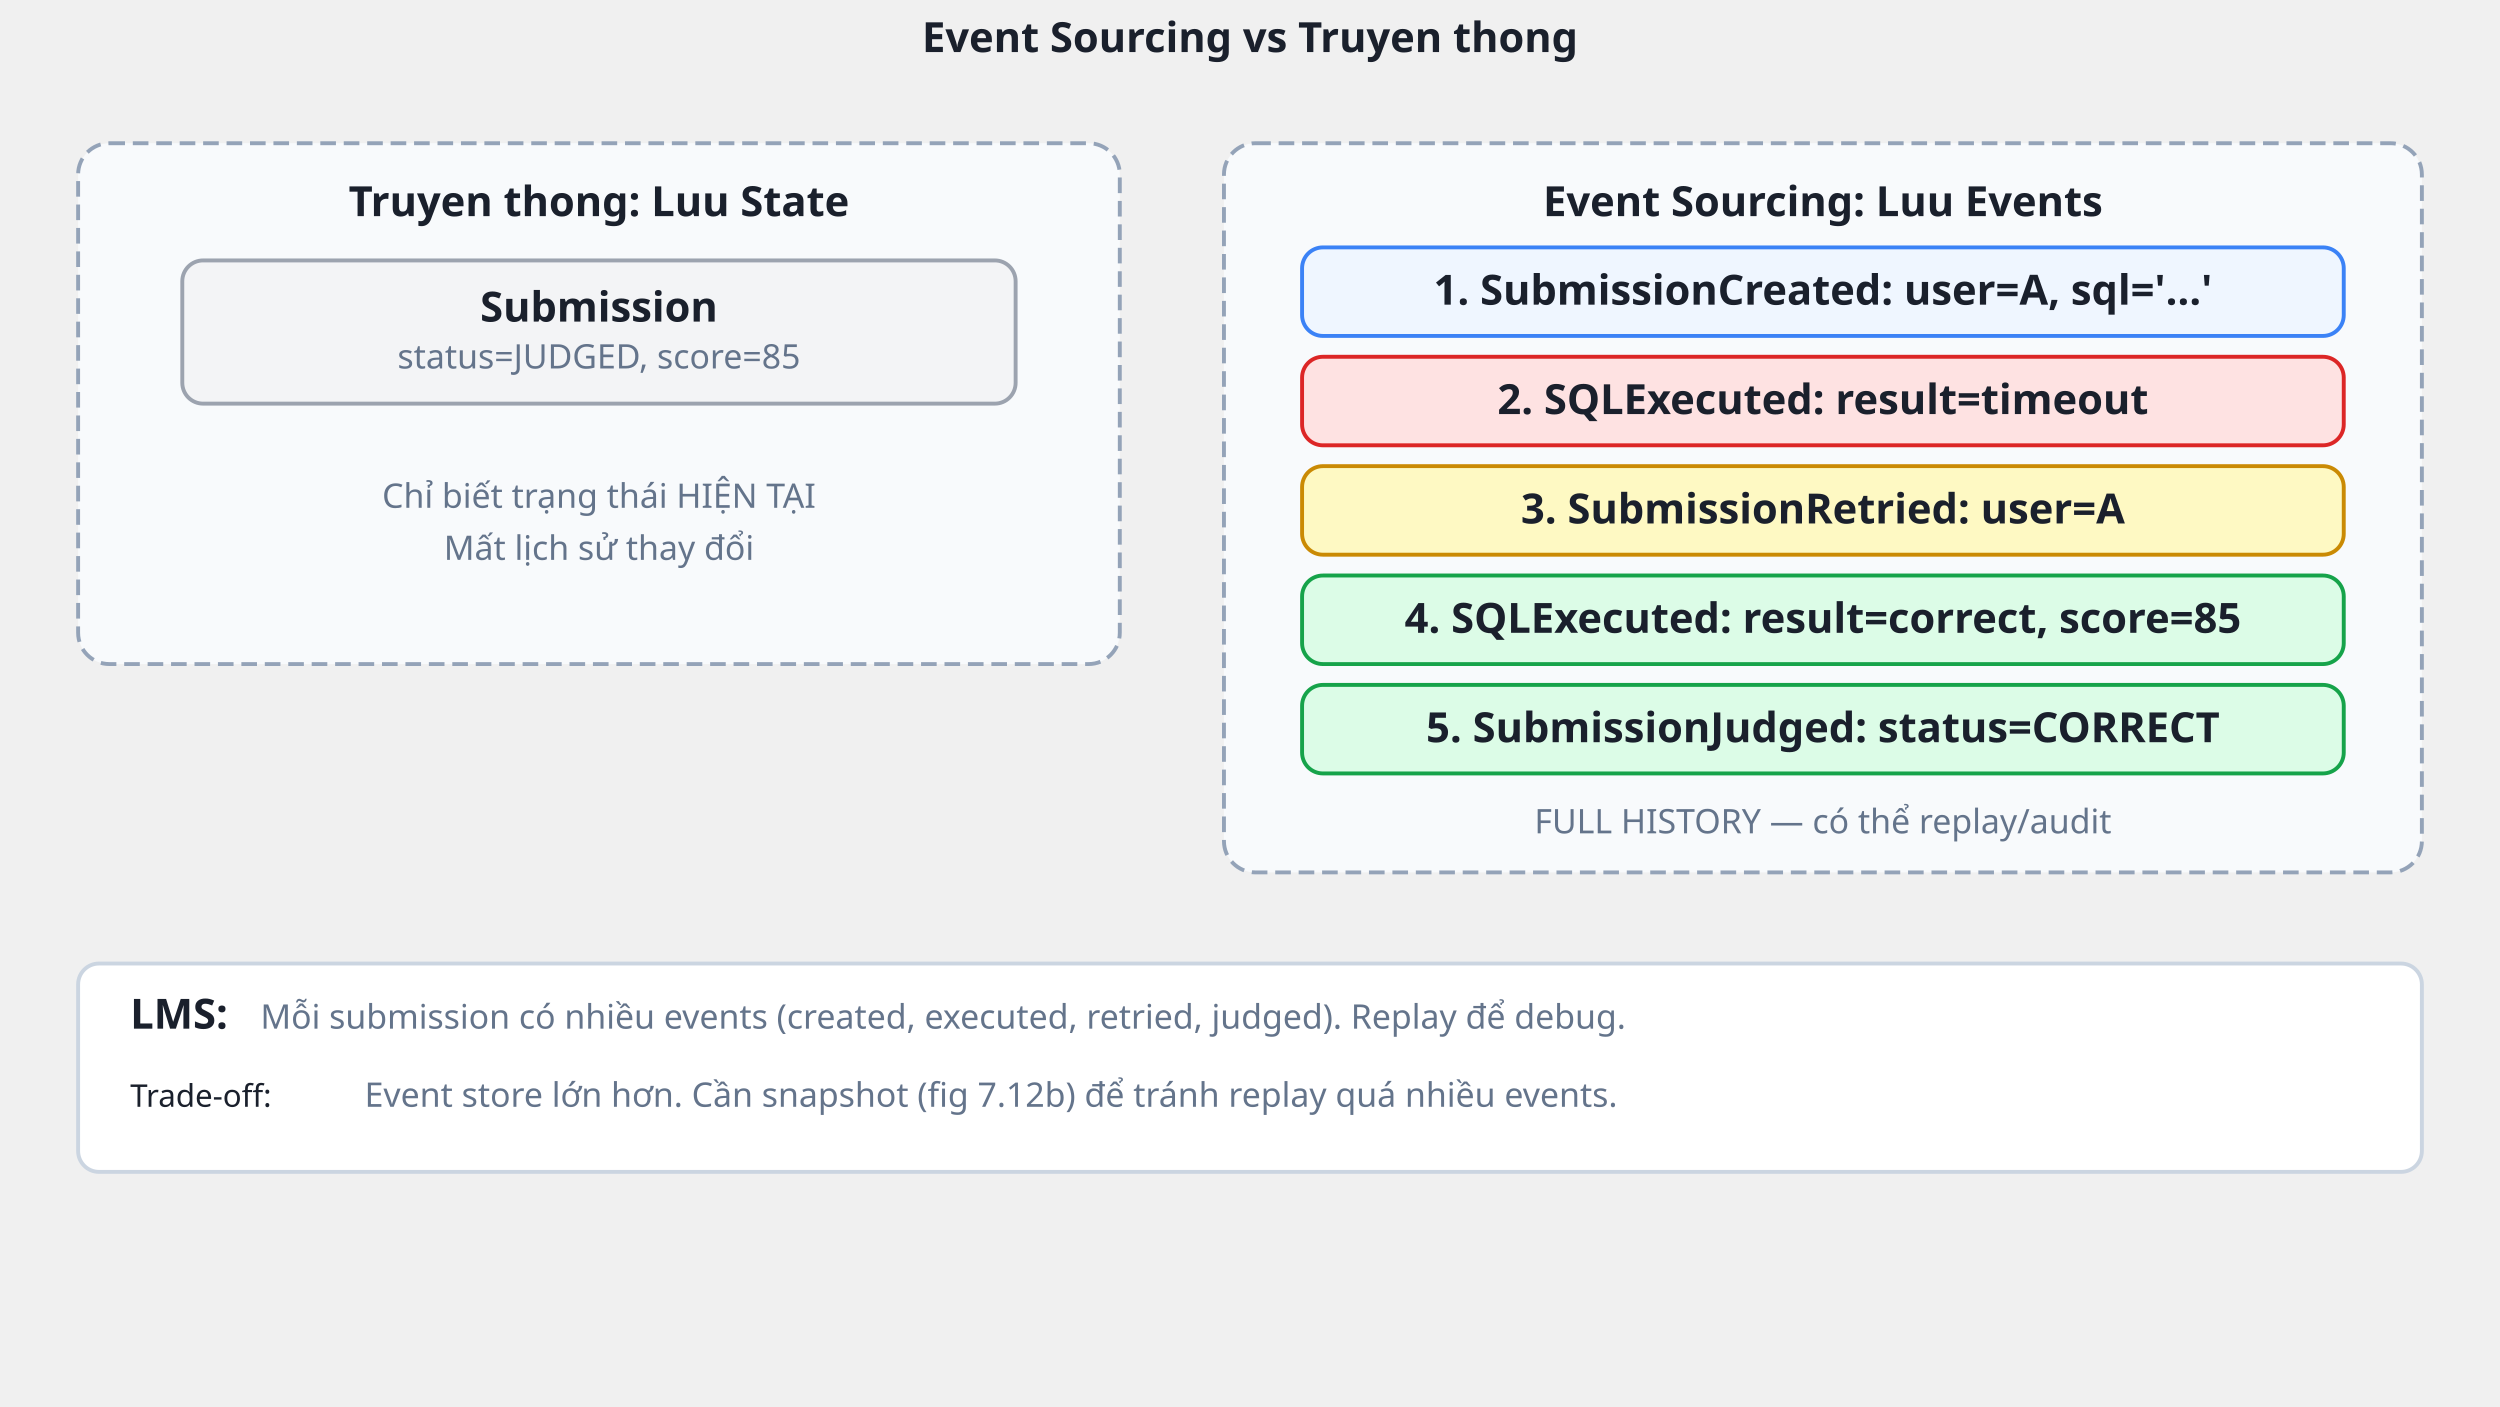
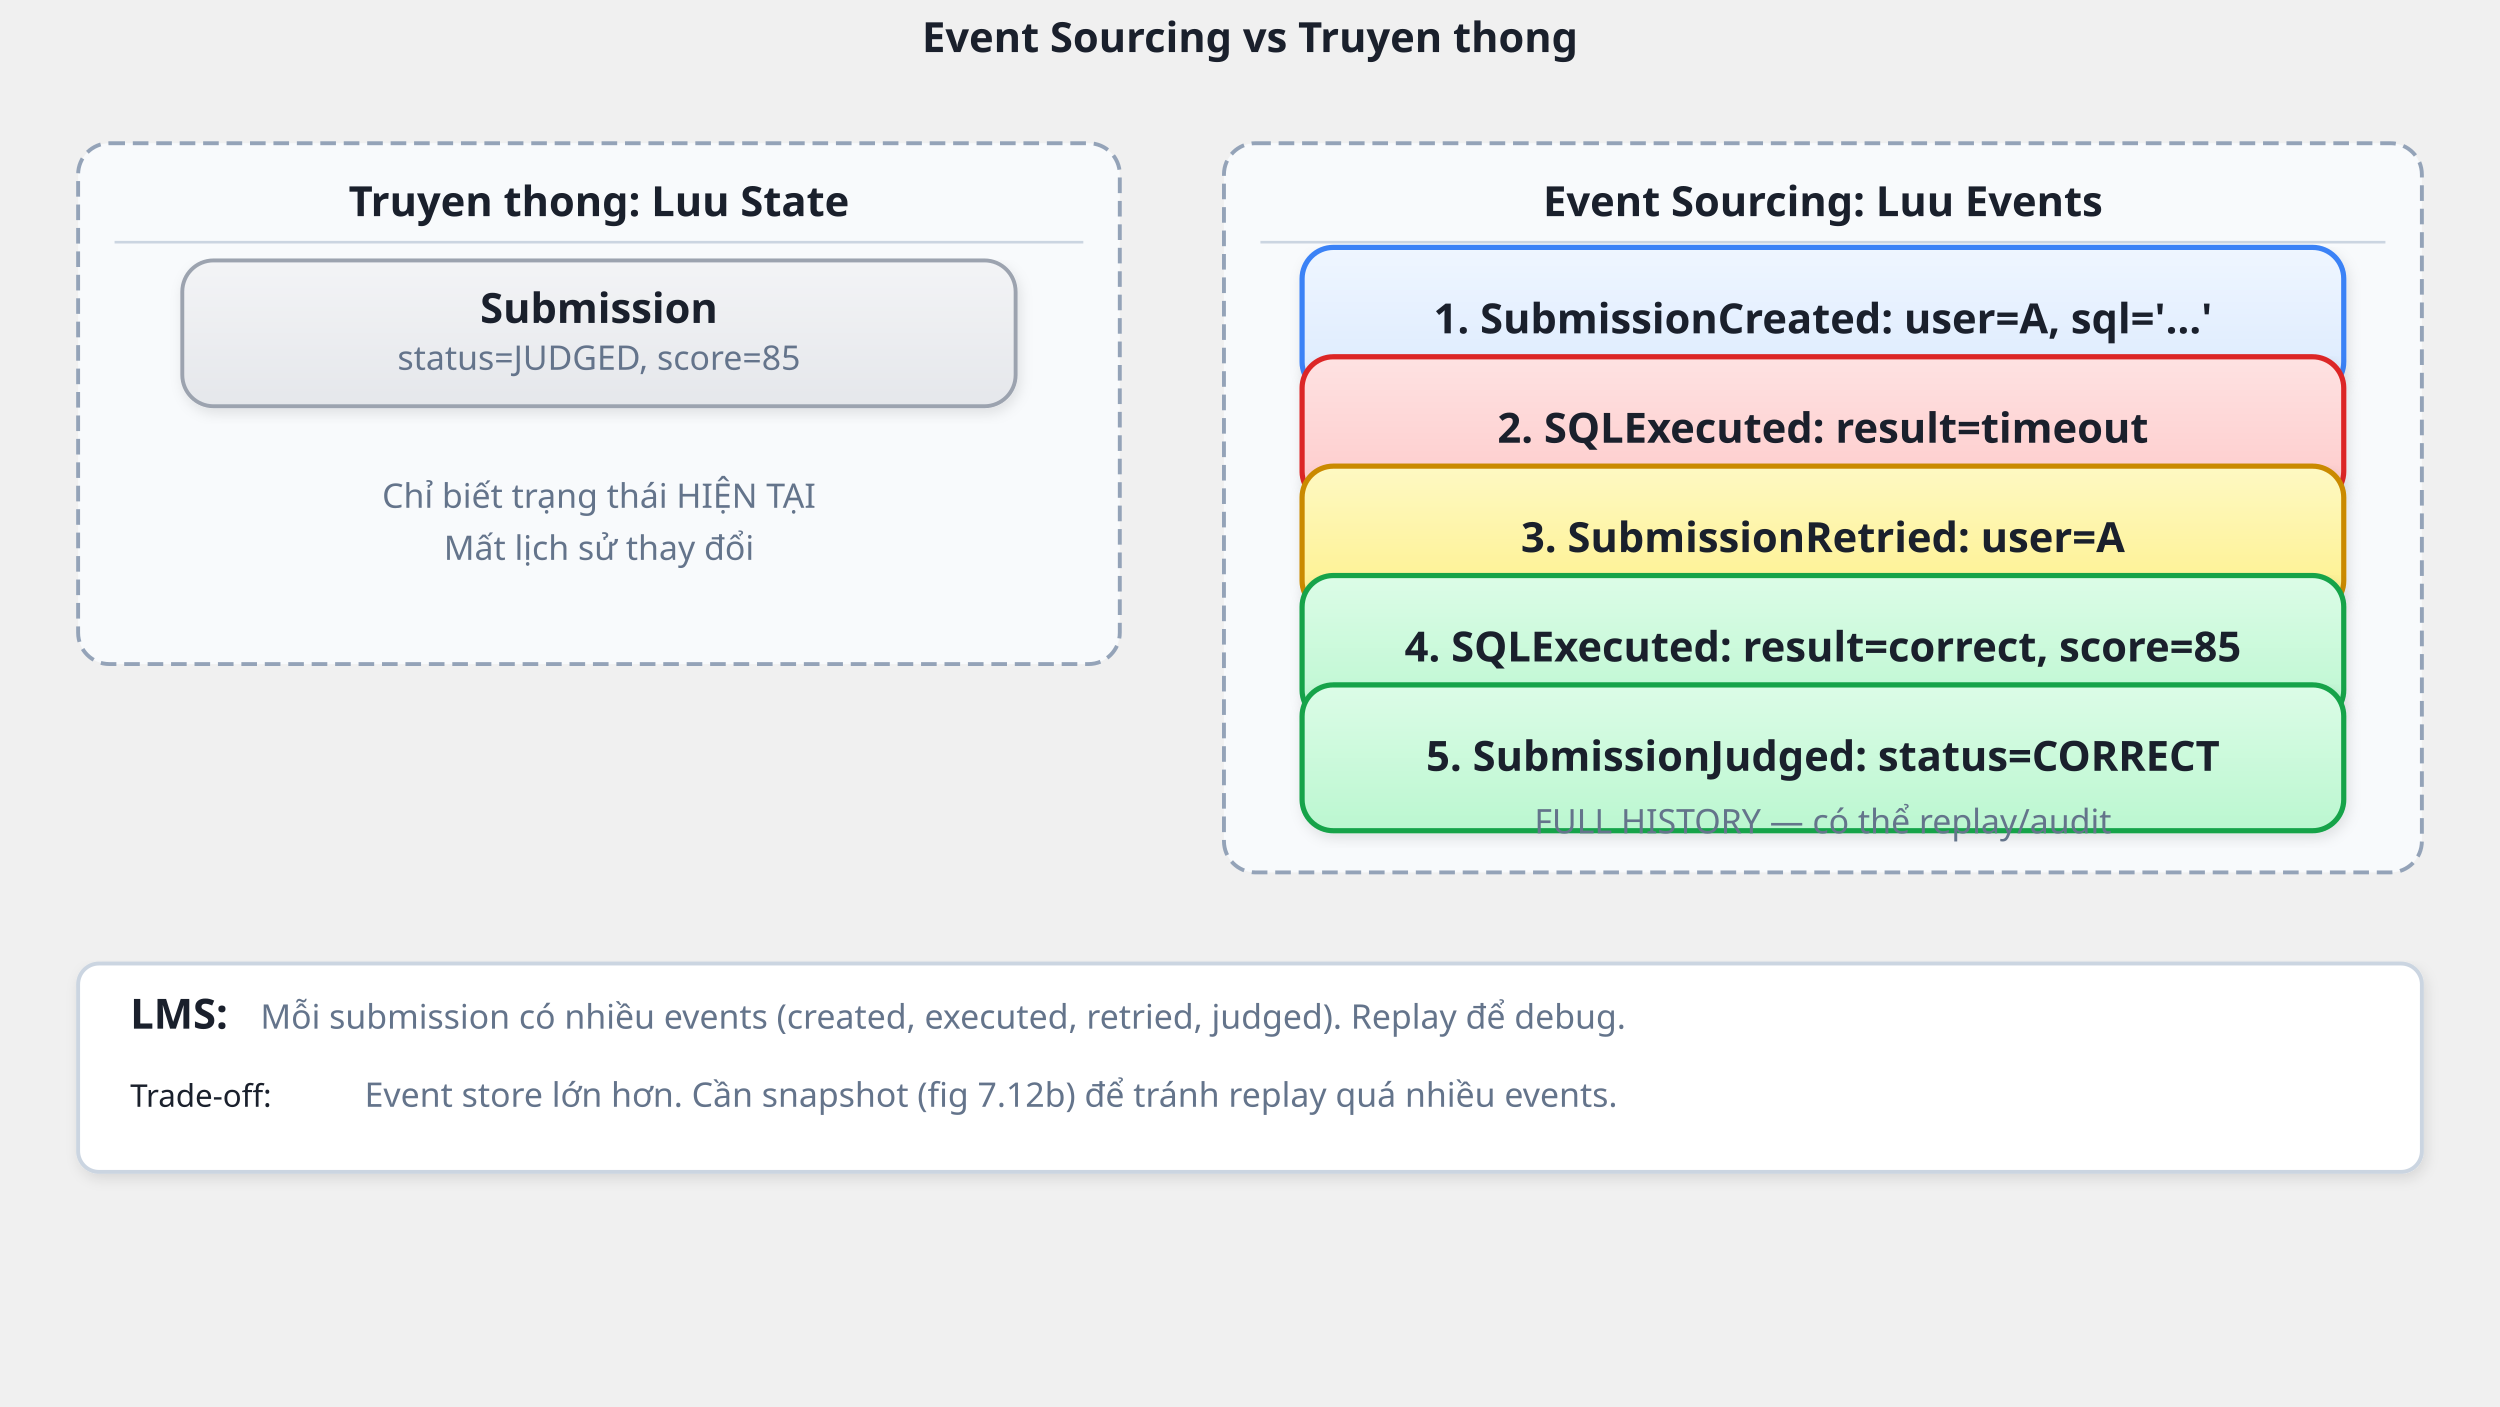
<svg xmlns="http://www.w3.org/2000/svg" viewBox="0 0 960 540" width="100%" height="100%">
  <defs>
    <marker id="arrowhead" markerWidth="10" markerHeight="7" refX="9" refY="3.5" orient="auto">
      <polygon points="0 0, 10 3.5, 0 7" fill="#64748b" />
    </marker>
    <marker id="arrowhead-danger" markerWidth="10" markerHeight="7" refX="9" refY="3.5" orient="auto">
      <polygon points="0 0, 10 3.5, 0 7" fill="#dc2626" />
    </marker>
+     <filter id="shadow" x="-4%" y="-4%" width="108%" height="116%">
+       <feDropShadow dx="1" dy="2" stdDeviation="2.5" flood-color="#0000001a" />
+     </filter>
+     <linearGradient id="grad-service" x1="0" y1="0" x2="0" y2="1">
+       <stop offset="0%" stop-color="#e6f4f3" />
+       <stop offset="100%" stop-color="#ccebe8" />
+     </linearGradient>
+     <linearGradient id="grad-storage" x1="0" y1="0" x2="0" y2="1">
+       <stop offset="0%" stop-color="#dbeafe" />
+       <stop offset="100%" stop-color="#bfdbfe" />
+     </linearGradient>
+     <linearGradient id="grad-event" x1="0" y1="0" x2="0" y2="1">
+       <stop offset="0%" stop-color="#fef9c3" />
+       <stop offset="100%" stop-color="#fef08a" />
+     </linearGradient>
+     <linearGradient id="grad-success" x1="0" y1="0" x2="0" y2="1">
+       <stop offset="0%" stop-color="#dcfce7" />
+       <stop offset="100%" stop-color="#bbf7d0" />
+     </linearGradient>
+     <linearGradient id="grad-danger" x1="0" y1="0" x2="0" y2="1">
+       <stop offset="0%" stop-color="#fee2e2" />
+       <stop offset="100%" stop-color="#fecaca" />
+     </linearGradient>
+     <linearGradient id="grad-warning" x1="0" y1="0" x2="0" y2="1">
+       <stop offset="0%" stop-color="#fff7ed" />
+       <stop offset="100%" stop-color="#ffedd5" />
+     </linearGradient>
+     <linearGradient id="grad-info" x1="0" y1="0" x2="0" y2="1">
+       <stop offset="0%" stop-color="#eff6ff" />
+       <stop offset="100%" stop-color="#dbeafe" />
+     </linearGradient>
+     <linearGradient id="grad-highlight" x1="0" y1="0" x2="0" y2="1">
+       <stop offset="0%" stop-color="#f5f3ff" />
+       <stop offset="100%" stop-color="#ede9fe" />
+     </linearGradient>
+     <linearGradient id="grad-legacy" x1="0" y1="0" x2="0" y2="1">
+       <stop offset="0%" stop-color="#f3f4f6" />
+       <stop offset="100%" stop-color="#e5e7eb" />
+     </linearGradient>
  </defs>
  <style>
    text {
      font-family: 'Segoe UI', system-ui, -apple-system, sans-serif;
      font-size: 14px;
      fill: #1a202c;
    }
-     .title { font-weight: bold; font-size: 16px; }
+     .title { font-weight: 600; font-size: 16px; }
    .small { font-size: 12px; }
    .subtitle { font-size: 13px; fill: #64748b; }
    .mono { font-family: 'Consolas', 'DejaVu Sans Mono', monospace; font-size: 12px; }

    .cluster { fill: #f8fafc; stroke: #94a3b8; stroke-width: 1.5; stroke-dasharray: 6 3; }
-     .service { fill: #e6f4f3; stroke: #0f766e; stroke-width: 1.5; }
-     .storage { fill: #dbeafe; stroke: #2563eb; stroke-width: 1.5; }
-     .event   { fill: #fef9c3;   stroke: #ca8a04;   stroke-width: 1.5; }
-     .success { fill: #dcfce7; stroke: #16a34a; stroke-width: 1.5; }
-     .danger  { fill: #fee2e2;  stroke: #dc2626;  stroke-width: 1.5; }
-     .warning { fill: #fff7ed; stroke: #ea580c; stroke-width: 1.5; }
-     .info    { fill: #eff6ff;    stroke: #3b82f6;    stroke-width: 1.5; }
-     .highlight { fill: #f5f3ff; stroke: #7c3aed; stroke-width: 1.5; }
-     .legacy  { fill: #f3f4f6;  stroke: #9ca3af;  stroke-width: 1.5; }
-     .note    { fill: #ffffff;     stroke: #cbd5e1;   stroke-width: 1.5; }
-     .step    { fill: #ffffff;     stroke: #94a3b8;         stroke-width: 1.5; }
+     .service { fill: url(#grad-service); stroke: #0f766e; stroke-width: 2.0; filter: url(#shadow); }
+     .storage { fill: url(#grad-storage); stroke: #2563eb; stroke-width: 2.0; filter: url(#shadow); }
+     .event   { fill: url(#grad-event);   stroke: #ca8a04;   stroke-width: 2.0; filter: url(#shadow); }
+     .success { fill: url(#grad-success); stroke: #16a34a; stroke-width: 2.0; filter: url(#shadow); }
+     .danger  { fill: url(#grad-danger);  stroke: #dc2626;  stroke-width: 2.0; filter: url(#shadow); }
+     .warning { fill: url(#grad-warning); stroke: #ea580c; stroke-width: 2.0; filter: url(#shadow); }
+     .info    { fill: url(#grad-info);    stroke: #3b82f6;    stroke-width: 2.0; filter: url(#shadow); }
+     .highlight { fill: url(#grad-highlight); stroke: #7c3aed; stroke-width: 2.0; filter: url(#shadow); }
+     .legacy  { fill: url(#grad-legacy);  stroke: #9ca3af;  stroke-width: 1.5; filter: url(#shadow); }
+     .note    { fill: #ffffff;    stroke: #cbd5e1;   stroke-width: 1.5; filter: url(#shadow); }
+     .step    { fill: #ffffff;    stroke: #94a3b8;         stroke-width: 1.5; filter: url(#shadow); }
+ 
+     .service-flat { fill: #e6f4f3; stroke: #0f766e; stroke-width: 1.5; }
+     .storage-flat { fill: #dbeafe; stroke: #2563eb; stroke-width: 1.5; }
+     .event-flat   { fill: #fef9c3;   stroke: #ca8a04;   stroke-width: 1.5; }

    .arrow {
      stroke: #64748b; stroke-width: 1.5; fill: none;
      marker-end: url(#arrowhead);
    }
    .arrow-dashed {
      stroke: #64748b; stroke-width: 1.5; fill: none;
      stroke-dasharray: 6 3; marker-end: url(#arrowhead);
    }
    .arrow-danger {
-       stroke: #dc2626; stroke-width: 2; fill: none;
+       stroke: #dc2626; stroke-width: 2.0; fill: none;
      marker-end: url(#arrowhead-danger);
    }
-     .arrow-bg { fill: #ffffff; opacity: 0.9; }
+     .arrow-bg { fill: #ffffff; opacity: 0.92; }
    .lifeline {
-       stroke: #94a3b8; stroke-width: 1;
+       stroke: #94a3b8; stroke-width: 1.0;
      stroke-dasharray: 4 3; fill: none;
+     }
+     .separator {
+       stroke: #cbd5e1; stroke-width: 1.0;
    }
  </style>
  <text x="480" y="20" text-anchor="middle" class="title">Event Sourcing vs Truyen thong</text>
  <rect x="30" y="55" width="400" height="200" rx="12" class="cluster" />
  <text x="230.0" y="83" text-anchor="middle" class="title">Truyen thong: Luu State</text>
-   <rect x="70" y="100" width="320" height="55" rx="8" class="legacy" />
-   <text x="230.0" y="123.5" text-anchor="middle" class="title">Submission</text>
-   <text x="230.0" y="141.5" text-anchor="middle" class="subtitle">status=JUDGED, score=85</text>
+   <line x1="44" y1="93" x2="416" y2="93" class="separator" />
+   <rect x="70" y="100" width="320" height="56" rx="12" class="legacy" />
+   <text x="230.0" y="124.0" text-anchor="middle" class="title">Submission</text>
+   <text x="230.0" y="142.0" text-anchor="middle" class="subtitle">status=JUDGED, score=85</text>
  <text x="230" y="195" text-anchor="middle" class="subtitle">Chỉ biết trạng thái HIỆN TẠI</text>
  <text x="230" y="215" text-anchor="middle" class="subtitle">Mất lịch sử thay đổi</text>
  <rect x="470" y="55" width="460" height="280" rx="12" class="cluster" />
  <text x="700.0" y="83" text-anchor="middle" class="title">Event Sourcing: Luu Events</text>
-   <rect x="500" y="95" width="400" height="34" rx="8" class="info" />
-   <text x="700.0" y="117.0" text-anchor="middle" class="title">1. SubmissionCreated: user=A, sql='...'</text>
-   <rect x="500" y="137" width="400" height="34" rx="8" class="danger" />
-   <text x="700.0" y="159.0" text-anchor="middle" class="title">2. SQLExecuted: result=timeout</text>
-   <rect x="500" y="179" width="400" height="34" rx="8" class="event" />
-   <text x="700.0" y="201.0" text-anchor="middle" class="title">3. SubmissionRetried: user=A</text>
-   <rect x="500" y="221" width="400" height="34" rx="8" class="success" />
-   <text x="700.0" y="243.0" text-anchor="middle" class="title">4. SQLExecuted: result=correct, score=85</text>
-   <rect x="500" y="263" width="400" height="34" rx="8" class="success" />
-   <text x="700.0" y="285.0" text-anchor="middle" class="title">5. SubmissionJudged: status=CORRECT</text>
+   <line x1="484" y1="93" x2="916" y2="93" class="separator" />
+   <rect x="500" y="95" width="400" height="56" rx="12" class="info" />
+   <text x="700.0" y="128.0" text-anchor="middle" class="title">1. SubmissionCreated: user=A, sql='...'</text>
+   <rect x="500" y="137" width="400" height="56" rx="12" class="danger" />
+   <text x="700.0" y="170.0" text-anchor="middle" class="title">2. SQLExecuted: result=timeout</text>
+   <rect x="500" y="179" width="400" height="56" rx="12" class="event" />
+   <text x="700.0" y="212.0" text-anchor="middle" class="title">3. SubmissionRetried: user=A</text>
+   <rect x="500" y="221" width="400" height="56" rx="12" class="success" />
+   <text x="700.0" y="254.0" text-anchor="middle" class="title">4. SQLExecuted: result=correct, score=85</text>
+   <rect x="500" y="263" width="400" height="56" rx="12" class="success" />
+   <text x="700.0" y="296.0" text-anchor="middle" class="title">5. SubmissionJudged: status=CORRECT</text>
  <text x="700" y="320" text-anchor="middle" class="subtitle">FULL HISTORY — có thể replay/audit</text>
  <rect x="30" y="370" width="900" height="80" rx="8" class="note" />
  <text x="50" y="395" class="title">LMS:</text>
  <text x="100" y="395" class="subtitle">Mỗi submission có nhiều events (created, executed, retried, judged). Replay để debug.</text>
  <text x="50" y="425" class="small">Trade-off:</text>
  <text x="140" y="425" class="subtitle">Event store lớn hơn. Cần snapshot (fig 7.12b) để tránh replay quá nhiều events.</text>
</svg>
